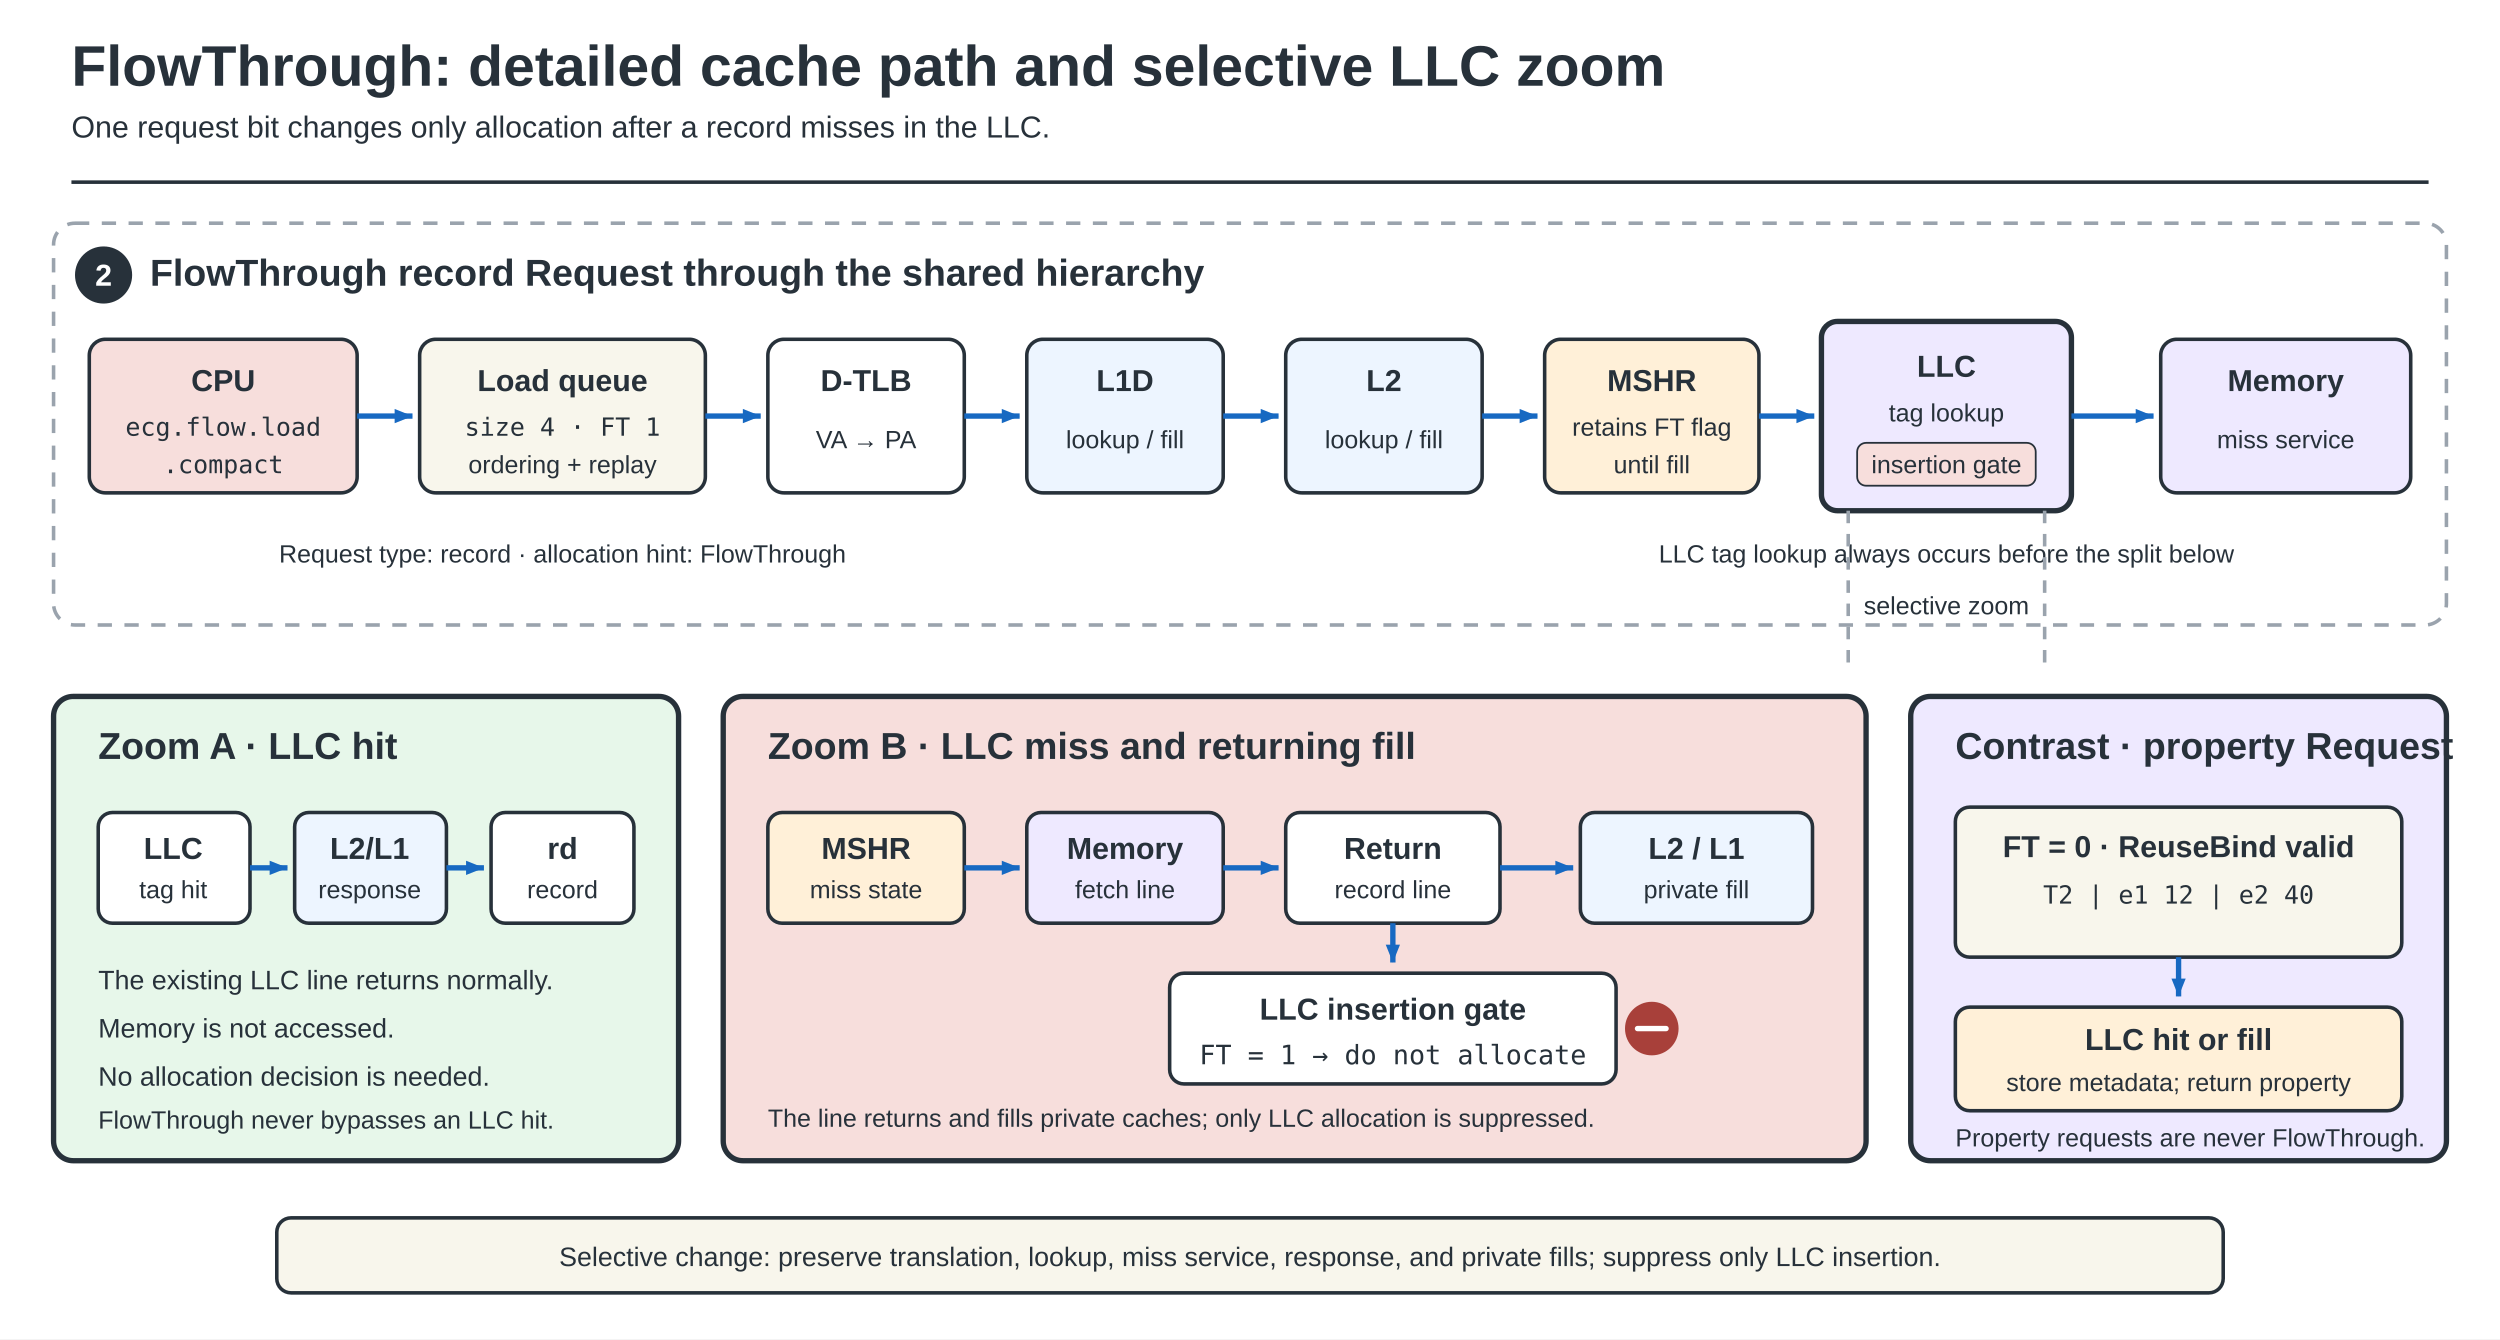
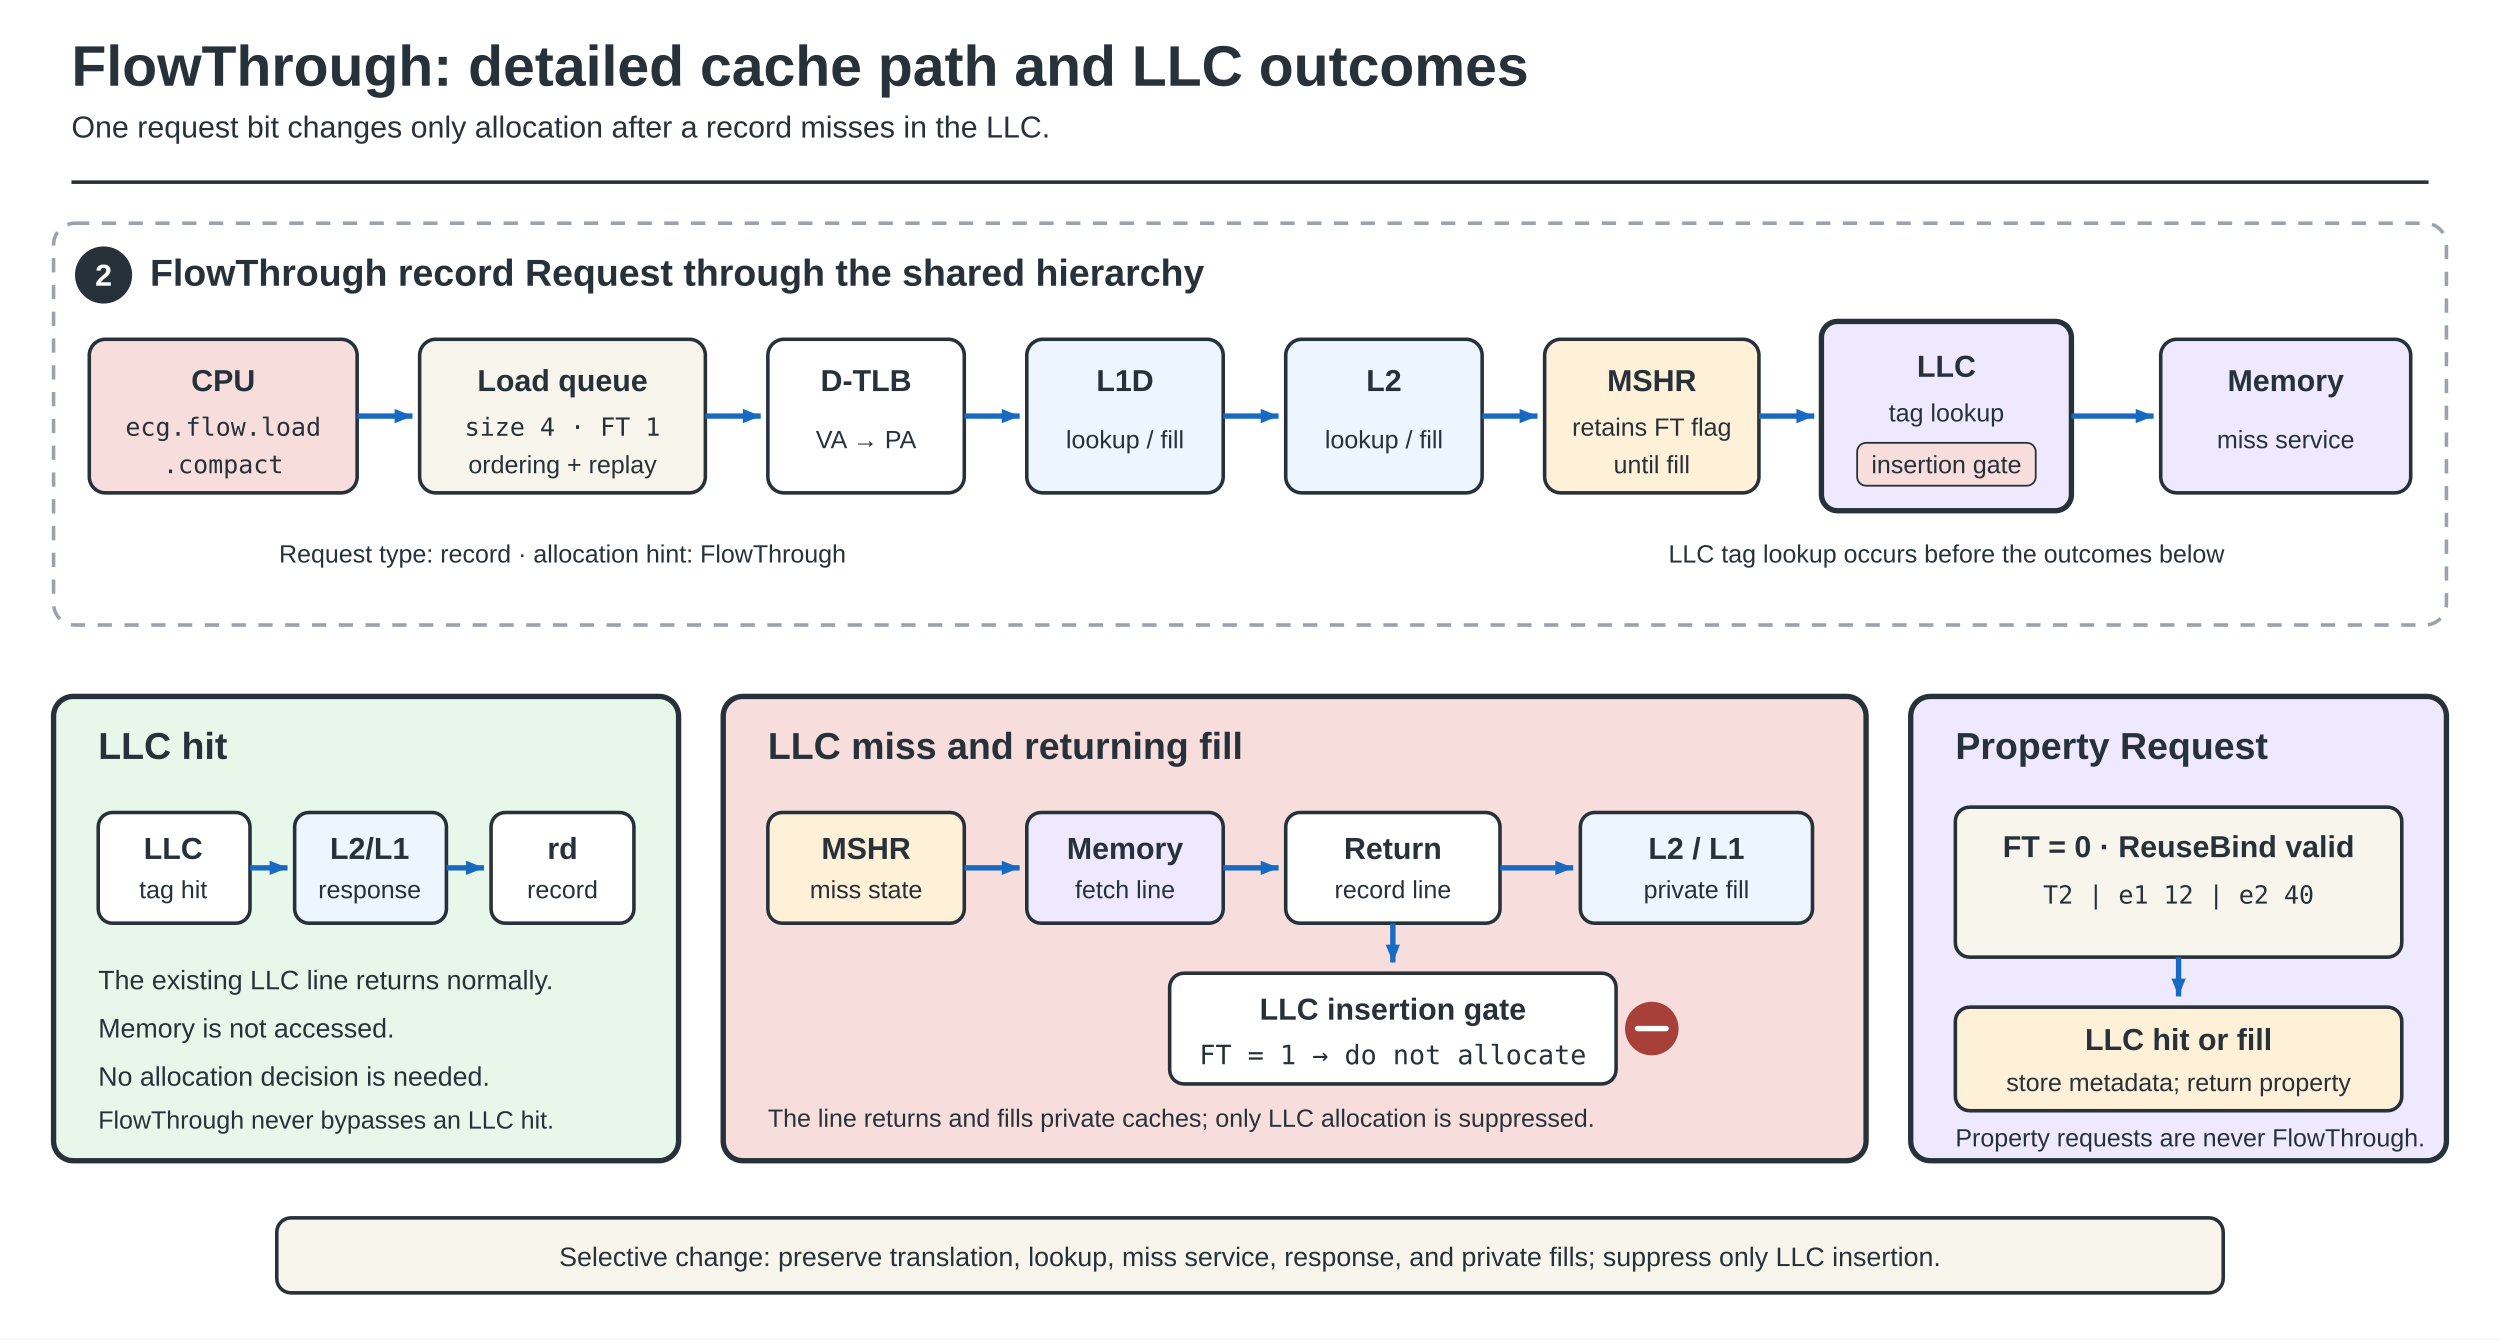
<svg xmlns="http://www.w3.org/2000/svg" width="1400" height="750" viewBox="0 0 1400 750" role="img" aria-labelledby="title desc" fill="#27313A">
  <defs>
    <marker id="arrow" viewBox="0 0 10 8" markerWidth="10" markerHeight="8" refX="10" refY="4" orient="auto" markerUnits="userSpaceOnUse">
      <path d="M0 0 L10 4 L0 8 Z" fill="#1769C2" />
    </marker>
    <style>
      :root{color-scheme:light dark}
      @media(prefers-color-scheme:dark){
        [fill="#27313A"]{fill:#ECE7DD}[stroke="#27313A"]{stroke:#ECE7DD}
        [fill="#FFFFFF"]{fill:#1E2327}[fill="#F8F6EC"]{fill:#252A2E}
        [fill="#EDF5FF"]{fill:#273846}[fill="#E7F7EA"]{fill:#24382A}
        [fill="#FFF0D8"]{fill:#3B3122}[fill="#F7DEDC"]{fill:#3D292A}
        [fill="#EEE9FF"]{fill:#302C3C}[stroke="#9AA3AD"]{stroke:#747D86}
      }
      .sans{font-family:Arial,Helvetica,sans-serif}
      .mono{font-family:"SFMono-Regular",Consolas,monospace}
      .title{font-size:32px;font-weight:700}
      .subtitle{font-size:17px}
      .domain{font-size:15px;font-weight:700;letter-spacing:1.2px}
      .heading{font-size:21px;font-weight:700}
      .label{font-size:17px;font-weight:700}
      .body{font-size:15px}
      .small{font-size:14px}
      .arrow{fill:none;stroke:#1769C2;stroke-width:3;marker-end:url(#arrow)}
-       .zoom{fill:none;stroke:#9AA3AD;stroke-width:2;stroke-dasharray:7 6}
      .slot{fill:#FFFFFF;stroke:#27313A;stroke-width:2}
    </style>
  </defs>
  <rect width="1400" height="750" fill="#FFFFFF" />
-   <text x="40" y="48" class="sans title">FlowThrough: detailed cache path and selective LLC zoom</text>
+   <text x="40" y="48" class="sans title">FlowThrough: detailed cache path and LLC outcomes</text>
  <text x="40" y="77" class="sans subtitle">One request bit changes only allocation after a record misses in the LLC.</text>
  <line x1="40" y1="102" x2="1360" y2="102" stroke="#27313A" stroke-width="2" />
  <rect x="30" y="125" width="1340" height="225" rx="12" fill="none" stroke="#9AA3AD" stroke-width="2" stroke-dasharray="8 7" />
  <circle cx="58" cy="154" r="16" fill="#27313A" />
  <text x="58" y="160" text-anchor="middle" fill="#FFFFFF" class="sans label">2</text>
  <text x="84" y="160" class="sans heading">FlowThrough record Request through the shared hierarchy</text>
  <g text-anchor="middle">
    <rect x="50" y="190" width="150" height="86" rx="9" fill="#F7DEDC" stroke="#27313A" stroke-width="2" />
    <text x="125" y="219" class="sans label">CPU</text>
    <text x="125" y="244" class="mono small">ecg.flow.load</text>
    <text x="125" y="265" class="mono small">.compact</text>
    <rect x="235" y="190" width="160" height="86" rx="9" fill="#F8F6EC" stroke="#27313A" stroke-width="2" />
    <text x="315" y="219" class="sans label">Load queue</text>
    <text x="315" y="244" class="mono small">size 4 · FT 1</text>
    <text x="315" y="265" class="sans small">ordering + replay</text>
    <rect x="430" y="190" width="110" height="86" rx="9" class="slot" />
    <text x="485" y="219" class="sans label">D-TLB</text>
    <text x="485" y="251" class="sans small">VA → PA</text>
    <rect x="575" y="190" width="110" height="86" rx="9" fill="#EDF5FF" stroke="#27313A" stroke-width="2" />
    <text x="630" y="219" class="sans label">L1D</text>
    <text x="630" y="251" class="sans small">lookup / fill</text>
    <rect x="720" y="190" width="110" height="86" rx="9" fill="#EDF5FF" stroke="#27313A" stroke-width="2" />
    <text x="775" y="219" class="sans label">L2</text>
    <text x="775" y="251" class="sans small">lookup / fill</text>
    <rect x="865" y="190" width="120" height="86" rx="9" fill="#FFF0D8" stroke="#27313A" stroke-width="2" />
    <text x="925" y="219" class="sans label">MSHR</text>
    <text x="925" y="244" class="sans small">retains FT flag</text>
    <text x="925" y="265" class="sans small">until fill</text>
    <rect x="1020" y="180" width="140" height="106" rx="9" fill="#EEE9FF" stroke="#27313A" stroke-width="3" />
    <text x="1090" y="211" class="sans label">LLC</text>
    <text x="1090" y="236" class="sans small">tag lookup</text>
    <rect x="1040" y="248" width="100" height="24" rx="5" fill="#F7DEDC" stroke="#27313A" />
    <text x="1090" y="265" class="sans small">insertion gate</text>
    <rect x="1210" y="190" width="140" height="86" rx="9" fill="#EEE9FF" stroke="#27313A" stroke-width="2" />
    <text x="1280" y="219" class="sans label">Memory</text>
    <text x="1280" y="251" class="sans small">miss service</text>
  </g>
  <path d="M200 233 H231" class="arrow" />
  <path d="M395 233 H426" class="arrow" />
  <path d="M540 233 H571" class="arrow" />
  <path d="M685 233 H716" class="arrow" />
  <path d="M830 233 H861" class="arrow" />
  <path d="M985 233 H1016" class="arrow" />
  <path d="M1160 233 H1206" class="arrow" />
  <text x="315" y="315" text-anchor="middle" class="sans small">Request type: record · allocation hint: FlowThrough</text>
-   <text x="1090" y="315" text-anchor="middle" class="sans small">LLC tag lookup always occurs before the split below</text>
-   <line x1="1035" y1="286" x2="1035" y2="375" class="zoom" />
-   <line x1="1145" y1="286" x2="1145" y2="375" class="zoom" />
-   <text x="1090" y="344" text-anchor="middle" class="sans small">selective zoom</text>
+   <text x="1090" y="315" text-anchor="middle" class="sans small">LLC tag lookup occurs before the outcomes below</text>
  <rect x="30" y="390" width="350" height="260" rx="11" fill="#E7F7EA" stroke="#27313A" stroke-width="3" />
-   <text x="55" y="425" class="sans heading">Zoom A · LLC hit</text>
+   <text x="55" y="425" class="sans heading">LLC hit</text>
  <g text-anchor="middle">
    <rect x="55" y="455" width="85" height="62" rx="8" class="slot" />
    <rect x="165" y="455" width="85" height="62" rx="8" fill="#EDF5FF" stroke="#27313A" stroke-width="2" />
    <rect x="275" y="455" width="80" height="62" rx="8" class="slot" />
    <text x="97" y="481" class="sans label">LLC</text>
    <text x="97" y="503" class="sans small">tag hit</text>
    <text x="207" y="481" class="sans label">L2/L1</text>
    <text x="207" y="503" class="sans small">response</text>
    <text x="315" y="481" class="sans label">rd</text>
    <text x="315" y="503" class="sans small">record</text>
  </g>
  <path d="M140 486 H161" class="arrow" />
  <path d="M250 486 H271" class="arrow" />
  <text x="55" y="554" class="sans body">The existing LLC line returns normally.</text>
  <text x="55" y="581" class="sans body">Memory is not accessed.</text>
  <text x="55" y="608" class="sans body">No allocation decision is needed.</text>
  <text x="55" y="632" class="sans small">FlowThrough never bypasses an LLC hit.</text>
  <rect x="405" y="390" width="640" height="260" rx="11" fill="#F7DEDC" stroke="#27313A" stroke-width="3" />
-   <text x="430" y="425" class="sans heading">Zoom B · LLC miss and returning fill</text>
+   <text x="430" y="425" class="sans heading">LLC miss and returning fill</text>
  <g text-anchor="middle">
    <rect x="430" y="455" width="110" height="62" rx="8" fill="#FFF0D8" stroke="#27313A" stroke-width="2" />
    <rect x="575" y="455" width="110" height="62" rx="8" fill="#EEE9FF" stroke="#27313A" stroke-width="2" />
    <rect x="720" y="455" width="120" height="62" rx="8" class="slot" />
    <rect x="885" y="455" width="130" height="62" rx="8" fill="#EDF5FF" stroke="#27313A" stroke-width="2" />
    <text x="485" y="481" class="sans label">MSHR</text>
    <text x="485" y="503" class="sans small">miss state</text>
    <text x="630" y="481" class="sans label">Memory</text>
    <text x="630" y="503" class="sans small">fetch line</text>
    <text x="780" y="481" class="sans label">Return</text>
    <text x="780" y="503" class="sans small">record line</text>
    <text x="950" y="481" class="sans label">L2 / L1</text>
    <text x="950" y="503" class="sans small">private fill</text>
  </g>
  <path d="M540 486 H571" class="arrow" />
  <path d="M685 486 H716" class="arrow" />
  <path d="M840 486 H881" class="arrow" />
  <path d="M780 517 V539" class="arrow" />
  <rect x="655" y="545" width="250" height="62" rx="8" fill="#FFFFFF" stroke="#27313A" stroke-width="2" />
  <text x="780" y="571" text-anchor="middle" class="sans label">LLC insertion gate</text>
  <text x="780" y="596" text-anchor="middle" class="mono body">FT = 1 → do not allocate</text>
  <circle cx="925" cy="576" r="15" fill="#A8403A" />
  <path d="M917 576 H933" stroke="#FFFFFF" stroke-width="3" stroke-linecap="round" />
  <text x="430" y="631" class="sans small">The line returns and fills private caches; only LLC allocation is suppressed.</text>
  <rect x="1070" y="390" width="300" height="260" rx="11" fill="#EEE9FF" stroke="#27313A" stroke-width="3" />
-   <text x="1095" y="425" class="sans heading">Contrast · property Request</text>
+   <text x="1095" y="425" class="sans heading">Property Request</text>
  <rect x="1095" y="452" width="250" height="84" rx="8" fill="#F8F6EC" stroke="#27313A" stroke-width="2" />
  <text x="1220" y="480" text-anchor="middle" class="sans label">FT = 0 · ReuseBind valid</text>
  <text x="1220" y="506" text-anchor="middle" class="mono small">T2 | e1 12 | e2 40</text>
  <path d="M1220 536 V558" class="arrow" />
  <rect x="1095" y="564" width="250" height="58" rx="8" fill="#FFF0D8" stroke="#27313A" stroke-width="2" />
  <text x="1220" y="588" text-anchor="middle" class="sans label">LLC hit or fill</text>
  <text x="1220" y="611" text-anchor="middle" class="sans small">store metadata; return property</text>
  <text x="1095" y="642" class="sans small">Property requests are never FlowThrough.</text>
  <rect x="155" y="682" width="1090" height="42" rx="8" fill="#F8F6EC" stroke="#27313A" stroke-width="2" />
  <text x="700" y="709" text-anchor="middle" class="sans body">Selective change: preserve translation, lookup, miss service, response, and private fills; suppress only LLC insertion.</text>
</svg>
